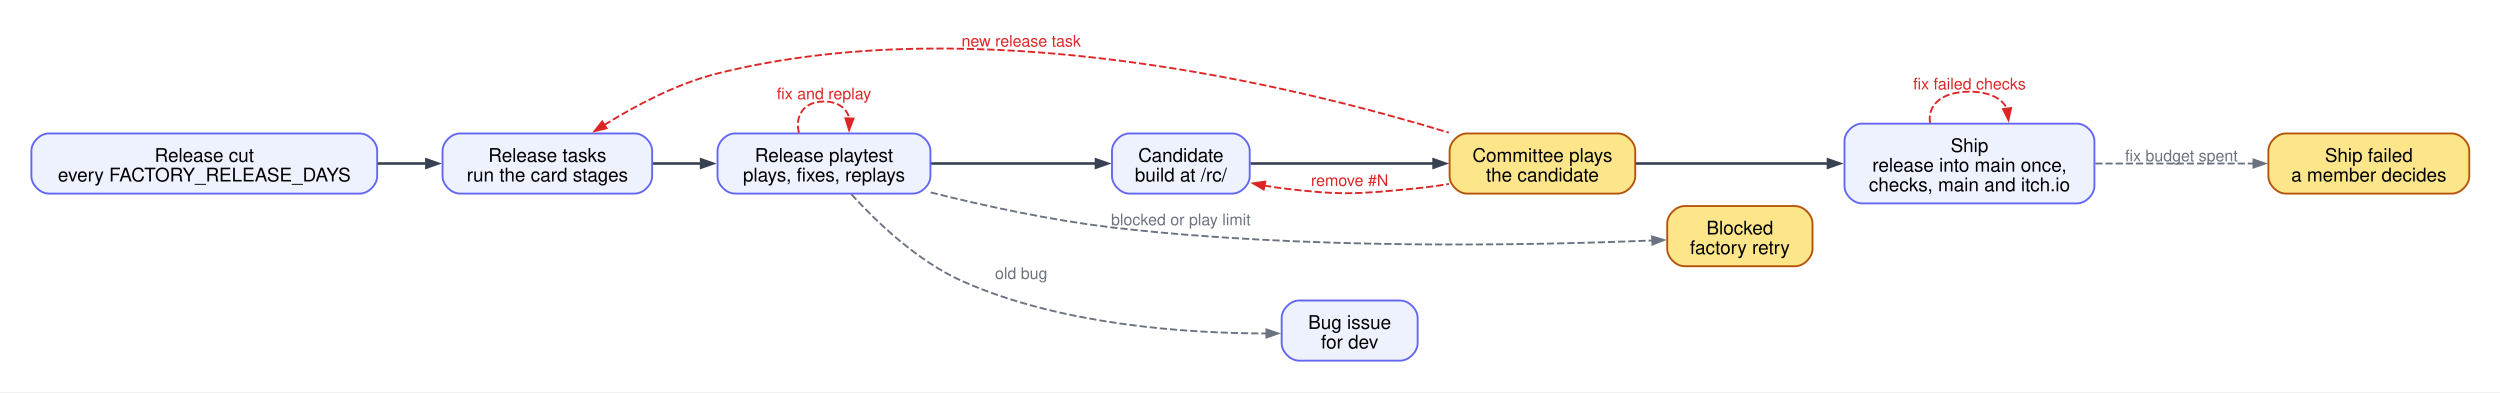
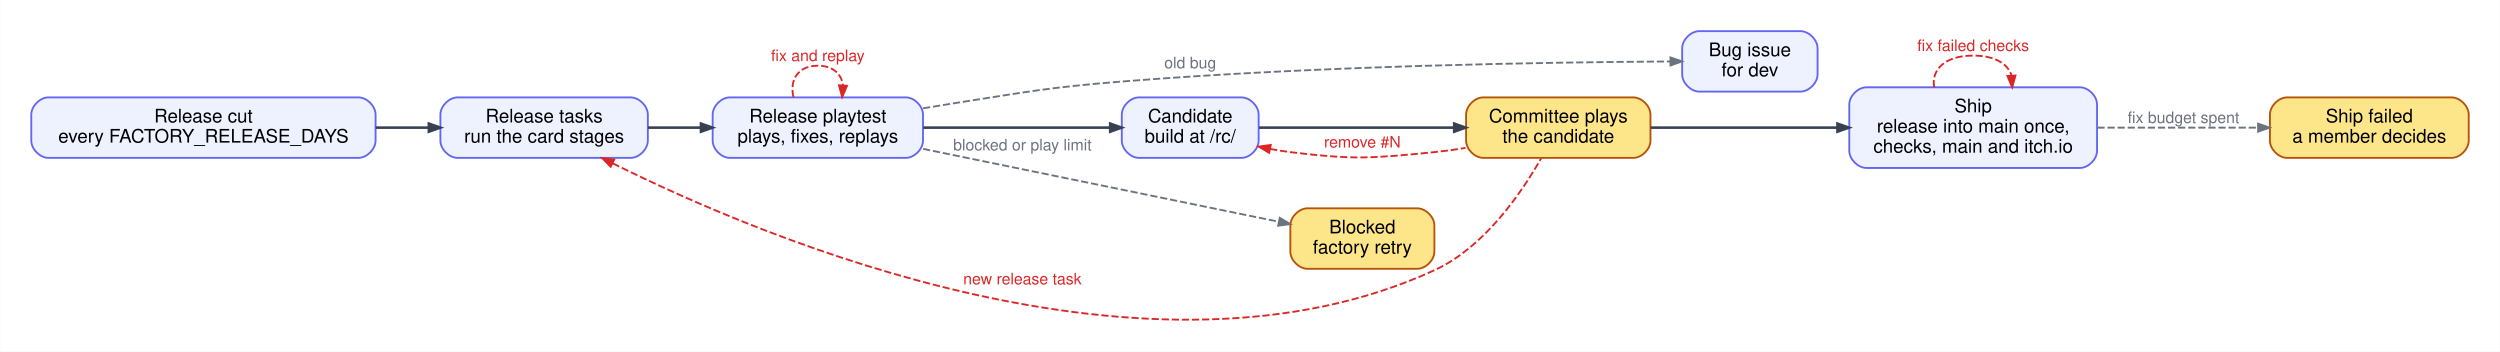
- <svg xmlns="http://www.w3.org/2000/svg" width="1721pt" height="270pt" viewBox="0.00 0.00 1721.00 270.00">
-   <g id="graph0" class="graph" transform="scale(1 1) rotate(0) translate(21.6 248.27)">
-     <polygon fill="white" stroke="none" points="-21.6,21.6 -21.6,-248.27 1699.85,-248.27 1699.85,21.6 -21.6,21.6" />
+ <svg xmlns="http://www.w3.org/2000/svg" width="1735pt" height="244pt" viewBox="0.00 0.00 1735.20 244.06">
+   <g id="graph0" class="graph" transform="scale(1 1) rotate(0) translate(21.6 222.46)">
+     <polygon fill="white" stroke="transparent" points="-21.6,21.6 -21.6,-222.46 1713.6,-222.46 1713.6,21.6 -21.6,21.6" />
    <g id="node1" class="node">
-       <path fill="#eef2ff" stroke="#6366f1" stroke-width="1.3" d="M226.05,-156.4C226.05,-156.4 12,-156.4 12,-156.4 6,-156.4 0,-150.4 0,-144.4 0,-144.4 0,-127 0,-127 0,-121 6,-115 12,-115 12,-115 226.05,-115 226.05,-115 232.05,-115 238.05,-121 238.05,-127 238.05,-127 238.05,-144.4 238.05,-144.4 238.05,-150.4 232.05,-156.4 226.05,-156.4" />
-       <text xml:space="preserve" text-anchor="middle" x="119.03" y="-136.85" font-family="Helvetica,sans-Serif" font-size="13.00">Release cut</text>
-       <text xml:space="preserve" text-anchor="middle" x="119.03" y="-123.35" font-family="Helvetica,sans-Serif" font-size="13.00">every FACTORY_RELEASE_DAYS</text>
+       <path fill="#eef2ff" stroke="#6366f1" stroke-width="1.3" d="M227,-154.86C227,-154.86 12,-154.86 12,-154.86 6,-154.86 0,-148.86 0,-142.86 0,-142.86 0,-124.86 0,-124.86 0,-118.86 6,-112.86 12,-112.86 12,-112.86 227,-112.86 227,-112.86 233,-112.86 239,-118.86 239,-124.86 239,-124.86 239,-142.86 239,-142.86 239,-148.86 233,-154.86 227,-154.86" />
+       <text text-anchor="middle" x="119.5" y="-137.46" font-family="Helvetica,sans-Serif" font-size="13.00">Release cut</text>
+       <text text-anchor="middle" x="119.5" y="-123.46" font-family="Helvetica,sans-Serif" font-size="13.00">every FACTORY_RELEASE_DAYS</text>
    </g>
    <g id="node2" class="node">
-       <path fill="#eef2ff" stroke="#6366f1" stroke-width="1.3" d="M415.35,-156.4C415.35,-156.4 295.05,-156.4 295.05,-156.4 289.05,-156.4 283.05,-150.4 283.05,-144.4 283.05,-144.4 283.05,-127 283.05,-127 283.05,-121 289.05,-115 295.05,-115 295.05,-115 415.35,-115 415.35,-115 421.35,-115 427.35,-121 427.35,-127 427.35,-127 427.35,-144.4 427.35,-144.4 427.35,-150.4 421.35,-156.4 415.35,-156.4" />
-       <text xml:space="preserve" text-anchor="middle" x="355.2" y="-136.85" font-family="Helvetica,sans-Serif" font-size="13.00">Release tasks</text>
-       <text xml:space="preserve" text-anchor="middle" x="355.2" y="-123.35" font-family="Helvetica,sans-Serif" font-size="13.00">run the card stages</text>
+       <path fill="#eef2ff" stroke="#6366f1" stroke-width="1.3" d="M416,-154.86C416,-154.86 296,-154.86 296,-154.86 290,-154.86 284,-148.86 284,-142.86 284,-142.86 284,-124.86 284,-124.86 284,-118.86 290,-112.86 296,-112.86 296,-112.86 416,-112.86 416,-112.86 422,-112.86 428,-118.86 428,-124.86 428,-124.86 428,-142.86 428,-142.86 428,-148.86 422,-154.86 416,-154.86" />
+       <text text-anchor="middle" x="356" y="-137.46" font-family="Helvetica,sans-Serif" font-size="13.00">Release tasks</text>
+       <text text-anchor="middle" x="356" y="-123.46" font-family="Helvetica,sans-Serif" font-size="13.00">run the card stages</text>
    </g>
    <g id="edge1" class="edge">
-       <path fill="none" stroke="#374151" stroke-width="1.8" d="M238.48,-135.7C249.8,-135.7 261.1,-135.7 271.96,-135.7" />
-       <polygon fill="#374151" stroke="#374151" stroke-width="1.8" points="271.93,-138.5 279.93,-135.7 271.93,-132.9 271.93,-138.5" />
+       <path fill="none" stroke="#374151" stroke-width="1.8" d="M239.12,-133.86C251.58,-133.86 264.02,-133.86 275.88,-133.86" />
+       <polygon fill="#374151" stroke="#374151" stroke-width="1.8" points="275.99,-136.66 283.99,-133.86 275.99,-131.06 275.99,-136.66" />
    </g>
    <g id="node3" class="node">
-       <path fill="#eef2ff" stroke="#6366f1" stroke-width="1.3" d="M606.9,-156.4C606.9,-156.4 484.35,-156.4 484.35,-156.4 478.35,-156.4 472.35,-150.4 472.35,-144.4 472.35,-144.4 472.35,-127 472.35,-127 472.35,-121 478.35,-115 484.35,-115 484.35,-115 606.9,-115 606.9,-115 612.9,-115 618.9,-121 618.9,-127 618.9,-127 618.9,-144.4 618.9,-144.4 618.9,-150.4 612.9,-156.4 606.9,-156.4" />
-       <text xml:space="preserve" text-anchor="middle" x="545.63" y="-136.85" font-family="Helvetica,sans-Serif" font-size="13.00">Release playtest</text>
-       <text xml:space="preserve" text-anchor="middle" x="545.63" y="-123.35" font-family="Helvetica,sans-Serif" font-size="13.00">plays, fixes, replays</text>
+       <path fill="#eef2ff" stroke="#6366f1" stroke-width="1.3" d="M607,-154.86C607,-154.86 485,-154.86 485,-154.86 479,-154.86 473,-148.86 473,-142.86 473,-142.86 473,-124.86 473,-124.86 473,-118.86 479,-112.86 485,-112.86 485,-112.86 607,-112.86 607,-112.86 613,-112.86 619,-118.86 619,-124.86 619,-124.86 619,-142.86 619,-142.86 619,-148.86 613,-154.86 607,-154.86" />
+       <text text-anchor="middle" x="546" y="-137.46" font-family="Helvetica,sans-Serif" font-size="13.00">Release playtest</text>
+       <text text-anchor="middle" x="546" y="-123.46" font-family="Helvetica,sans-Serif" font-size="13.00">plays, fixes, replays</text>
    </g>
    <g id="edge2" class="edge">
-       <path fill="none" stroke="#374151" stroke-width="1.8" d="M427.97,-135.7C438.85,-135.7 450.15,-135.7 461.25,-135.7" />
-       <polygon fill="#374151" stroke="#374151" stroke-width="1.8" points="461.08,-138.5 469.08,-135.7 461.08,-132.9 461.08,-138.5" />
+       <path fill="none" stroke="#374151" stroke-width="1.8" d="M428.07,-133.86C439.99,-133.86 452.42,-133.86 464.55,-133.86" />
+       <polygon fill="#374151" stroke="#374151" stroke-width="1.8" points="464.89,-136.66 472.89,-133.86 464.89,-131.06 464.89,-136.66" />
    </g>
    <g id="node5" class="node">
-       <path fill="#fde68a" stroke="#b45309" stroke-width="1.3" d="M1092.1,-156.4C1092.1,-156.4 988.3,-156.4 988.3,-156.4 982.3,-156.4 976.3,-150.4 976.3,-144.4 976.3,-144.4 976.3,-127 976.3,-127 976.3,-121 982.3,-115 988.3,-115 988.3,-115 1092.1,-115 1092.1,-115 1098.1,-115 1104.1,-121 1104.1,-127 1104.1,-127 1104.1,-144.4 1104.1,-144.4 1104.1,-150.4 1098.1,-156.4 1092.1,-156.4" />
-       <text xml:space="preserve" text-anchor="middle" x="1040.2" y="-136.85" font-family="Helvetica,sans-Serif" font-size="13.00">Committee plays</text>
-       <text xml:space="preserve" text-anchor="middle" x="1040.2" y="-123.35" font-family="Helvetica,sans-Serif" font-size="13.00">the candidate</text>
+       <path fill="#fde68a" stroke="#b45309" stroke-width="1.3" d="M1112,-154.86C1112,-154.86 1008,-154.86 1008,-154.86 1002,-154.86 996,-148.86 996,-142.86 996,-142.86 996,-124.86 996,-124.86 996,-118.86 1002,-112.86 1008,-112.86 1008,-112.86 1112,-112.86 1112,-112.86 1118,-112.86 1124,-118.86 1124,-124.86 1124,-124.86 1124,-142.86 1124,-142.86 1124,-148.86 1118,-154.86 1112,-154.86" />
+       <text text-anchor="middle" x="1060" y="-137.46" font-family="Helvetica,sans-Serif" font-size="13.00">Committee plays</text>
+       <text text-anchor="middle" x="1060" y="-123.46" font-family="Helvetica,sans-Serif" font-size="13.00">the candidate</text>
    </g>
    <g id="edge6" class="edge">
-       <path fill="none" stroke="#dc2626" stroke-width="1.3" stroke-dasharray="5,2" d="M394.35,-162.23C416.13,-175.73 444.55,-190.75 472.35,-197.7 651.22,-242.45 869.86,-189.27 975.73,-156.97" />
-       <polygon fill="#dc2626" stroke="#dc2626" stroke-width="1.3" points="395.97,-159.93 387.71,-158 392.96,-164.66 395.97,-159.93" />
-       <text xml:space="preserve" text-anchor="middle" x="681.4" y="-216.22" font-family="Helvetica,sans-Serif" font-size="11.00" fill="#dc2626">new release task</text>
+       <path fill="none" stroke="#dc2626" stroke-width="1.3" stroke-dasharray="5,2" d="M403.65,-109.07C509.99,-56.15 776.4,55.92 974,-34.86 1008.58,-50.75 1034.38,-88.42 1048.03,-112.44" />
+       <polygon fill="#dc2626" stroke="#dc2626" stroke-width="1.3" points="402.17,-106.68 396.27,-112.77 404.68,-111.68 402.17,-106.68" />
+       <text text-anchor="middle" x="688" y="-25.06" font-family="Helvetica,sans-Serif" font-size="11.00" fill="#dc2626">new release task</text>
    </g>
    <g id="edge8" class="edge">
-       <path fill="none" stroke="#dc2626" stroke-width="1.3" stroke-dasharray="5,2" d="M528.41,-156.79C525.48,-168.1 531.22,-178.4 545.63,-178.4 555.75,-178.4 561.6,-173.31 563.16,-166.35" />
-       <polygon fill="#dc2626" stroke="#dc2626" stroke-width="1.3" points="565.97,-166.66 562.91,-158.76 560.37,-166.85 565.97,-166.66" />
-       <text xml:space="preserve" text-anchor="middle" x="545.63" y="-179.95" font-family="Helvetica,sans-Serif" font-size="11.00" fill="#dc2626">fix and replay</text>
+       <path fill="none" stroke="#dc2626" stroke-width="1.3" stroke-dasharray="5,2" d="M529.1,-155.1C526.23,-166.49 531.86,-176.86 546,-176.86 556.6,-176.86 562.42,-171.03 563.46,-163.31" />
+       <polygon fill="#dc2626" stroke="#dc2626" stroke-width="1.3" points="566.24,-162.89 562.9,-155.1 560.65,-163.27 566.24,-162.89" />
+       <text text-anchor="middle" x="546" y="-180.06" font-family="Helvetica,sans-Serif" font-size="11.00" fill="#dc2626">fix and replay</text>
    </g>
    <g id="node4" class="node">
-       <path fill="#eef2ff" stroke="#6366f1" stroke-width="1.3" d="M826.7,-156.4C826.7,-156.4 755.9,-156.4 755.9,-156.4 749.9,-156.4 743.9,-150.4 743.9,-144.4 743.9,-144.4 743.9,-127 743.9,-127 743.9,-121 749.9,-115 755.9,-115 755.9,-115 826.7,-115 826.7,-115 832.7,-115 838.7,-121 838.7,-127 838.7,-127 838.7,-144.4 838.7,-144.4 838.7,-150.4 832.7,-156.4 826.7,-156.4" />
-       <text xml:space="preserve" text-anchor="middle" x="791.3" y="-136.85" font-family="Helvetica,sans-Serif" font-size="13.00">Candidate</text>
-       <text xml:space="preserve" text-anchor="middle" x="791.3" y="-123.35" font-family="Helvetica,sans-Serif" font-size="13.00">build at /rc/</text>
+       <path fill="#eef2ff" stroke="#6366f1" stroke-width="1.3" d="M840,-154.86C840,-154.86 769,-154.86 769,-154.86 763,-154.86 757,-148.86 757,-142.86 757,-142.86 757,-124.86 757,-124.86 757,-118.86 763,-112.86 769,-112.86 769,-112.86 840,-112.86 840,-112.86 846,-112.86 852,-118.86 852,-124.86 852,-124.86 852,-142.86 852,-142.86 852,-148.86 846,-154.86 840,-154.86" />
+       <text text-anchor="middle" x="804.5" y="-137.46" font-family="Helvetica,sans-Serif" font-size="13.00">Candidate</text>
+       <text text-anchor="middle" x="804.5" y="-123.46" font-family="Helvetica,sans-Serif" font-size="13.00">build at /rc/</text>
    </g>
    <g id="edge3" class="edge">
-       <path fill="none" stroke="#374151" stroke-width="1.8" d="M619.41,-135.7C655.72,-135.7 699.02,-135.7 732.95,-135.7" />
-       <polygon fill="#374151" stroke="#374151" stroke-width="1.8" points="732.89,-138.5 740.89,-135.7 732.89,-132.9 732.89,-138.5" />
+       <path fill="none" stroke="#374151" stroke-width="1.8" d="M619.13,-133.86C660.18,-133.86 710.79,-133.86 748.59,-133.86" />
+       <polygon fill="#374151" stroke="#374151" stroke-width="1.8" points="748.94,-136.66 756.94,-133.86 748.94,-131.06 748.94,-136.66" />
    </g>
    <g id="node7" class="node">
-       <path fill="#fde68a" stroke="#b45309" stroke-width="1.3" d="M1214.15,-106.4C1214.15,-106.4 1138.1,-106.4 1138.1,-106.4 1132.1,-106.4 1126.1,-100.4 1126.1,-94.4 1126.1,-94.4 1126.1,-77 1126.1,-77 1126.1,-71 1132.1,-65 1138.1,-65 1138.1,-65 1214.15,-65 1214.15,-65 1220.15,-65 1226.15,-71 1226.15,-77 1226.15,-77 1226.15,-94.4 1226.15,-94.4 1226.15,-100.4 1220.15,-106.4 1214.15,-106.4" />
-       <text xml:space="preserve" text-anchor="middle" x="1176.13" y="-86.85" font-family="Helvetica,sans-Serif" font-size="13.00">Blocked</text>
-       <text xml:space="preserve" text-anchor="middle" x="1176.13" y="-73.35" font-family="Helvetica,sans-Serif" font-size="13.00">factory retry</text>
+       <path fill="#fde68a" stroke="#b45309" stroke-width="1.3" d="M962,-77.86C962,-77.86 886,-77.86 886,-77.86 880,-77.86 874,-71.86 874,-65.86 874,-65.86 874,-47.86 874,-47.86 874,-41.86 880,-35.86 886,-35.86 886,-35.86 962,-35.86 962,-35.86 968,-35.86 974,-41.86 974,-47.86 974,-47.86 974,-65.86 974,-65.86 974,-71.86 968,-77.86 962,-77.86" />
+       <text text-anchor="middle" x="924" y="-60.46" font-family="Helvetica,sans-Serif" font-size="13.00">Blocked</text>
+       <text text-anchor="middle" x="924" y="-46.46" font-family="Helvetica,sans-Serif" font-size="13.00">factory retry</text>
    </g>
    <g id="edge10" class="edge">
-       <path fill="none" stroke="#6b7280" stroke-width="1.3" stroke-dasharray="5,2" d="M619.09,-115.79C656.12,-106.58 702.08,-96.6 743.9,-91.7 876.1,-76.2 1032.64,-79.34 1115.97,-82.7" />
-       <polygon fill="#6b7280" stroke="#6b7280" stroke-width="1.3" points="1115.68,-85.49 1123.8,-83.03 1115.92,-79.89 1115.68,-85.49" />
-       <text xml:space="preserve" text-anchor="middle" x="791.3" y="-93.25" font-family="Helvetica,sans-Serif" font-size="11.00" fill="#6b7280">blocked or play limit</text>
+       <path fill="none" stroke="#6b7280" stroke-width="1.3" stroke-dasharray="5,2" d="M619.05,-119.11C690.97,-104.38 800.04,-82.04 866.1,-68.51" />
+       <polygon fill="#6b7280" stroke="#6b7280" stroke-width="1.3" points="866.66,-71.26 873.94,-66.91 865.54,-65.77 866.66,-71.26" />
+       <text text-anchor="middle" x="688" y="-118.06" font-family="Helvetica,sans-Serif" font-size="11.00" fill="#6b7280">blocked or play limit</text>
    </g>
    <g id="node8" class="node">
-       <path fill="#eef2ff" stroke="#6366f1" stroke-width="1.3" d="M942.3,-41.4C942.3,-41.4 872.7,-41.4 872.7,-41.4 866.7,-41.4 860.7,-35.4 860.7,-29.4 860.7,-29.4 860.7,-12 860.7,-12 860.7,-6 866.7,0 872.7,0 872.7,0 942.3,0 942.3,0 948.3,0 954.3,-6 954.3,-12 954.3,-12 954.3,-29.4 954.3,-29.4 954.3,-35.4 948.3,-41.4 942.3,-41.4" />
-       <text xml:space="preserve" text-anchor="middle" x="907.5" y="-21.85" font-family="Helvetica,sans-Serif" font-size="13.00">Bug issue</text>
-       <text xml:space="preserve" text-anchor="middle" x="907.5" y="-8.35" font-family="Helvetica,sans-Serif" font-size="13.00">for dev</text>
+       <path fill="#eef2ff" stroke="#6366f1" stroke-width="1.3" d="M1228,-200.86C1228,-200.86 1158,-200.86 1158,-200.86 1152,-200.86 1146,-194.86 1146,-188.86 1146,-188.86 1146,-170.86 1146,-170.86 1146,-164.86 1152,-158.86 1158,-158.86 1158,-158.86 1228,-158.86 1228,-158.86 1234,-158.86 1240,-164.86 1240,-170.86 1240,-170.86 1240,-188.86 1240,-188.86 1240,-194.86 1234,-200.86 1228,-200.86" />
+       <text text-anchor="middle" x="1193" y="-183.46" font-family="Helvetica,sans-Serif" font-size="13.00">Bug issue</text>
+       <text text-anchor="middle" x="1193" y="-169.46" font-family="Helvetica,sans-Serif" font-size="13.00">for dev</text>
    </g>
    <g id="edge11" class="edge">
-       <path fill="none" stroke="#6b7280" stroke-width="1.3" stroke-dasharray="5,2" d="M564.46,-114.54C581.86,-95.47 610.14,-68.38 640.9,-54.7 708.62,-24.58 795,-18.79 850.54,-18.7" />
-       <polygon fill="#6b7280" stroke="#6b7280" stroke-width="1.3" points="850.22,-21.5 858.23,-18.74 850.24,-15.9 850.22,-21.5" />
-       <text xml:space="preserve" text-anchor="middle" x="681.4" y="-56.25" font-family="Helvetica,sans-Serif" font-size="11.00" fill="#6b7280">old bug</text>
+       <path fill="none" stroke="#6b7280" stroke-width="1.3" stroke-dasharray="5,2" d="M619.04,-147.27C626.45,-148.54 633.87,-149.76 641,-150.86 692.37,-158.82 705.18,-161.69 757,-165.86 893.71,-176.88 1055.25,-179.31 1137.67,-179.79" />
+       <polygon fill="#6b7280" stroke="#6b7280" stroke-width="1.3" points="1137.87,-182.59 1145.88,-179.84 1137.9,-176.99 1137.87,-182.59" />
+       <text text-anchor="middle" x="804.5" y="-175.06" font-family="Helvetica,sans-Serif" font-size="11.00" fill="#6b7280">old bug</text>
    </g>
    <g id="edge4" class="edge">
-       <path fill="none" stroke="#374151" stroke-width="1.8" d="M839.32,-135.7C874.97,-135.7 924.65,-135.7 965.56,-135.7" />
-       <polygon fill="#374151" stroke="#374151" stroke-width="1.8" points="965.3,-138.5 973.3,-135.7 965.3,-132.9 965.3,-138.5" />
+       <path fill="none" stroke="#374151" stroke-width="1.8" d="M852.29,-133.86C890.19,-133.86 944.21,-133.86 987.53,-133.86" />
+       <polygon fill="#374151" stroke="#374151" stroke-width="1.8" points="987.76,-136.66 995.76,-133.86 987.76,-131.06 987.76,-136.66" />
    </g>
    <g id="edge7" class="edge">
-       <path fill="none" stroke="#dc2626" stroke-width="1.3" stroke-dasharray="5,2" d="M848.6,-120.57C852.67,-119.82 856.74,-119.19 860.7,-118.7 901.99,-113.65 912.9,-114.6 954.3,-118.7 961.33,-119.4 968.64,-120.41 975.89,-121.6" />
-       <polygon fill="#dc2626" stroke="#dc2626" stroke-width="1.3" points="848.34,-117.76 841.04,-122.08 849.44,-123.25 848.34,-117.76" />
-       <text xml:space="preserve" text-anchor="middle" x="907.5" y="-120.25" font-family="Helvetica,sans-Serif" font-size="11.00" fill="#dc2626">remove #N</text>
+       <path fill="none" stroke="#dc2626" stroke-width="1.3" stroke-dasharray="5,2" d="M859.94,-119.09C864.67,-118.19 869.4,-117.42 874,-116.86 918.12,-111.47 929.77,-112.48 974,-116.86 981.04,-117.56 988.36,-118.57 995.62,-119.76" />
+       <polygon fill="#dc2626" stroke="#dc2626" stroke-width="1.3" points="859.29,-116.37 852.01,-120.71 860.41,-121.85 859.29,-116.37" />
+       <text text-anchor="middle" x="924" y="-120.06" font-family="Helvetica,sans-Serif" font-size="11.00" fill="#dc2626">remove #N</text>
    </g>
    <g id="node6" class="node">
-       <path fill="#eef2ff" stroke="#6366f1" stroke-width="1.3" d="M1408.2,-163.15C1408.2,-163.15 1260.15,-163.15 1260.15,-163.15 1254.15,-163.15 1248.15,-157.15 1248.15,-151.15 1248.15,-151.15 1248.15,-120.25 1248.15,-120.25 1248.15,-114.25 1254.15,-108.25 1260.15,-108.25 1260.15,-108.25 1408.2,-108.25 1408.2,-108.25 1414.2,-108.25 1420.2,-114.25 1420.2,-120.25 1420.2,-120.25 1420.2,-151.15 1420.2,-151.15 1420.2,-157.15 1414.2,-163.15 1408.2,-163.15" />
-       <text xml:space="preserve" text-anchor="middle" x="1334.18" y="-143.6" font-family="Helvetica,sans-Serif" font-size="13.00">Ship</text>
-       <text xml:space="preserve" text-anchor="middle" x="1334.18" y="-130.1" font-family="Helvetica,sans-Serif" font-size="13.00">release into main once,</text>
-       <text xml:space="preserve" text-anchor="middle" x="1334.18" y="-116.6" font-family="Helvetica,sans-Serif" font-size="13.00">checks, main and itch.io</text>
+       <path fill="#eef2ff" stroke="#6366f1" stroke-width="1.3" d="M1422,-161.86C1422,-161.86 1274,-161.86 1274,-161.86 1268,-161.86 1262,-155.86 1262,-149.86 1262,-149.86 1262,-117.86 1262,-117.86 1262,-111.86 1268,-105.86 1274,-105.86 1274,-105.86 1422,-105.86 1422,-105.86 1428,-105.86 1434,-111.86 1434,-117.86 1434,-117.86 1434,-149.86 1434,-149.86 1434,-155.86 1428,-161.86 1422,-161.86" />
+       <text text-anchor="middle" x="1348" y="-144.46" font-family="Helvetica,sans-Serif" font-size="13.00">Ship</text>
+       <text text-anchor="middle" x="1348" y="-130.46" font-family="Helvetica,sans-Serif" font-size="13.00">release into main once,</text>
+       <text text-anchor="middle" x="1348" y="-116.46" font-family="Helvetica,sans-Serif" font-size="13.00">checks, main and itch.io</text>
    </g>
    <g id="edge5" class="edge">
-       <path fill="none" stroke="#374151" stroke-width="1.8" d="M1104.55,-135.7C1143.21,-135.7 1193.4,-135.7 1236.9,-135.7" />
-       <polygon fill="#374151" stroke="#374151" stroke-width="1.8" points="1236.79,-138.5 1244.79,-135.7 1236.79,-132.9 1236.79,-138.5" />
+       <path fill="none" stroke="#374151" stroke-width="1.8" d="M1124.12,-133.86C1162.13,-133.86 1211.24,-133.86 1253.68,-133.86" />
+       <polygon fill="#374151" stroke="#374151" stroke-width="1.8" points="1253.8,-136.66 1261.8,-133.86 1253.8,-131.06 1253.8,-136.66" />
    </g>
    <g id="edge9" class="edge">
-       <path fill="none" stroke="#dc2626" stroke-width="1.3" stroke-dasharray="5,2" d="M1307.06,-163.66C1305.19,-175.29 1314.23,-185.15 1334.18,-185.15 1348.2,-185.15 1356.83,-180.28 1360.07,-173.34" />
-       <polygon fill="#dc2626" stroke="#dc2626" stroke-width="1.3" points="1362.82,-173.9 1361.04,-165.61 1357.27,-173.2 1362.82,-173.9" />
-       <text xml:space="preserve" text-anchor="middle" x="1334.18" y="-186.7" font-family="Helvetica,sans-Serif" font-size="11.00" fill="#dc2626">fix failed checks</text>
+       <path fill="none" stroke="#dc2626" stroke-width="1.3" stroke-dasharray="5,2" d="M1320.91,-161.88C1318.87,-173.75 1327.9,-183.86 1348,-183.86 1363.08,-183.86 1371.93,-178.17 1374.55,-170.32" />
+       <polygon fill="#dc2626" stroke="#dc2626" stroke-width="1.3" points="1377.37,-170.04 1375.09,-161.88 1371.78,-169.68 1377.37,-170.04" />
+       <text text-anchor="middle" x="1348" y="-187.06" font-family="Helvetica,sans-Serif" font-size="11.00" fill="#dc2626">fix failed checks</text>
    </g>
    <g id="node9" class="node">
-       <path fill="#fde68a" stroke="#b45309" stroke-width="1.3" d="M1666.25,-156.4C1666.25,-156.4 1551.95,-156.4 1551.95,-156.4 1545.95,-156.4 1539.95,-150.4 1539.95,-144.4 1539.95,-144.4 1539.95,-127 1539.95,-127 1539.95,-121 1545.95,-115 1551.95,-115 1551.95,-115 1666.25,-115 1666.25,-115 1672.25,-115 1678.25,-121 1678.25,-127 1678.25,-127 1678.25,-144.4 1678.25,-144.4 1678.25,-150.4 1672.25,-156.4 1666.25,-156.4" />
-       <text xml:space="preserve" text-anchor="middle" x="1609.1" y="-136.85" font-family="Helvetica,sans-Serif" font-size="13.00">Ship failed</text>
-       <text xml:space="preserve" text-anchor="middle" x="1609.1" y="-123.35" font-family="Helvetica,sans-Serif" font-size="13.00">a member decides</text>
+       <path fill="#fde68a" stroke="#b45309" stroke-width="1.3" d="M1680,-154.86C1680,-154.86 1566,-154.86 1566,-154.86 1560,-154.86 1554,-148.86 1554,-142.86 1554,-142.86 1554,-124.86 1554,-124.86 1554,-118.86 1560,-112.86 1566,-112.86 1566,-112.86 1680,-112.86 1680,-112.86 1686,-112.86 1692,-118.86 1692,-124.86 1692,-124.86 1692,-142.86 1692,-142.86 1692,-148.86 1686,-154.86 1680,-154.86" />
+       <text text-anchor="middle" x="1623" y="-137.46" font-family="Helvetica,sans-Serif" font-size="13.00">Ship failed</text>
+       <text text-anchor="middle" x="1623" y="-123.46" font-family="Helvetica,sans-Serif" font-size="13.00">a member decides</text>
    </g>
    <g id="edge12" class="edge">
-       <path fill="none" stroke="#6b7280" stroke-width="1.3" stroke-dasharray="5,2" d="M1420.78,-135.7C1455.64,-135.7 1495.67,-135.7 1529.75,-135.7" />
-       <polygon fill="#6b7280" stroke="#6b7280" stroke-width="1.3" points="1529.69,-138.5 1537.69,-135.7 1529.69,-132.9 1529.69,-138.5" />
-       <text xml:space="preserve" text-anchor="middle" x="1480.08" y="-137.25" font-family="Helvetica,sans-Serif" font-size="11.00" fill="#6b7280">fix budget spent</text>
+       <path fill="none" stroke="#6b7280" stroke-width="1.3" stroke-dasharray="5,2" d="M1434.26,-133.86C1469.89,-133.86 1510.96,-133.86 1545.6,-133.86" />
+       <polygon fill="#6b7280" stroke="#6b7280" stroke-width="1.3" points="1545.79,-136.66 1553.79,-133.86 1545.79,-131.06 1545.79,-136.66" />
+       <text text-anchor="middle" x="1494" y="-137.06" font-family="Helvetica,sans-Serif" font-size="11.00" fill="#6b7280">fix budget spent</text>
    </g>
  </g>
</svg>
